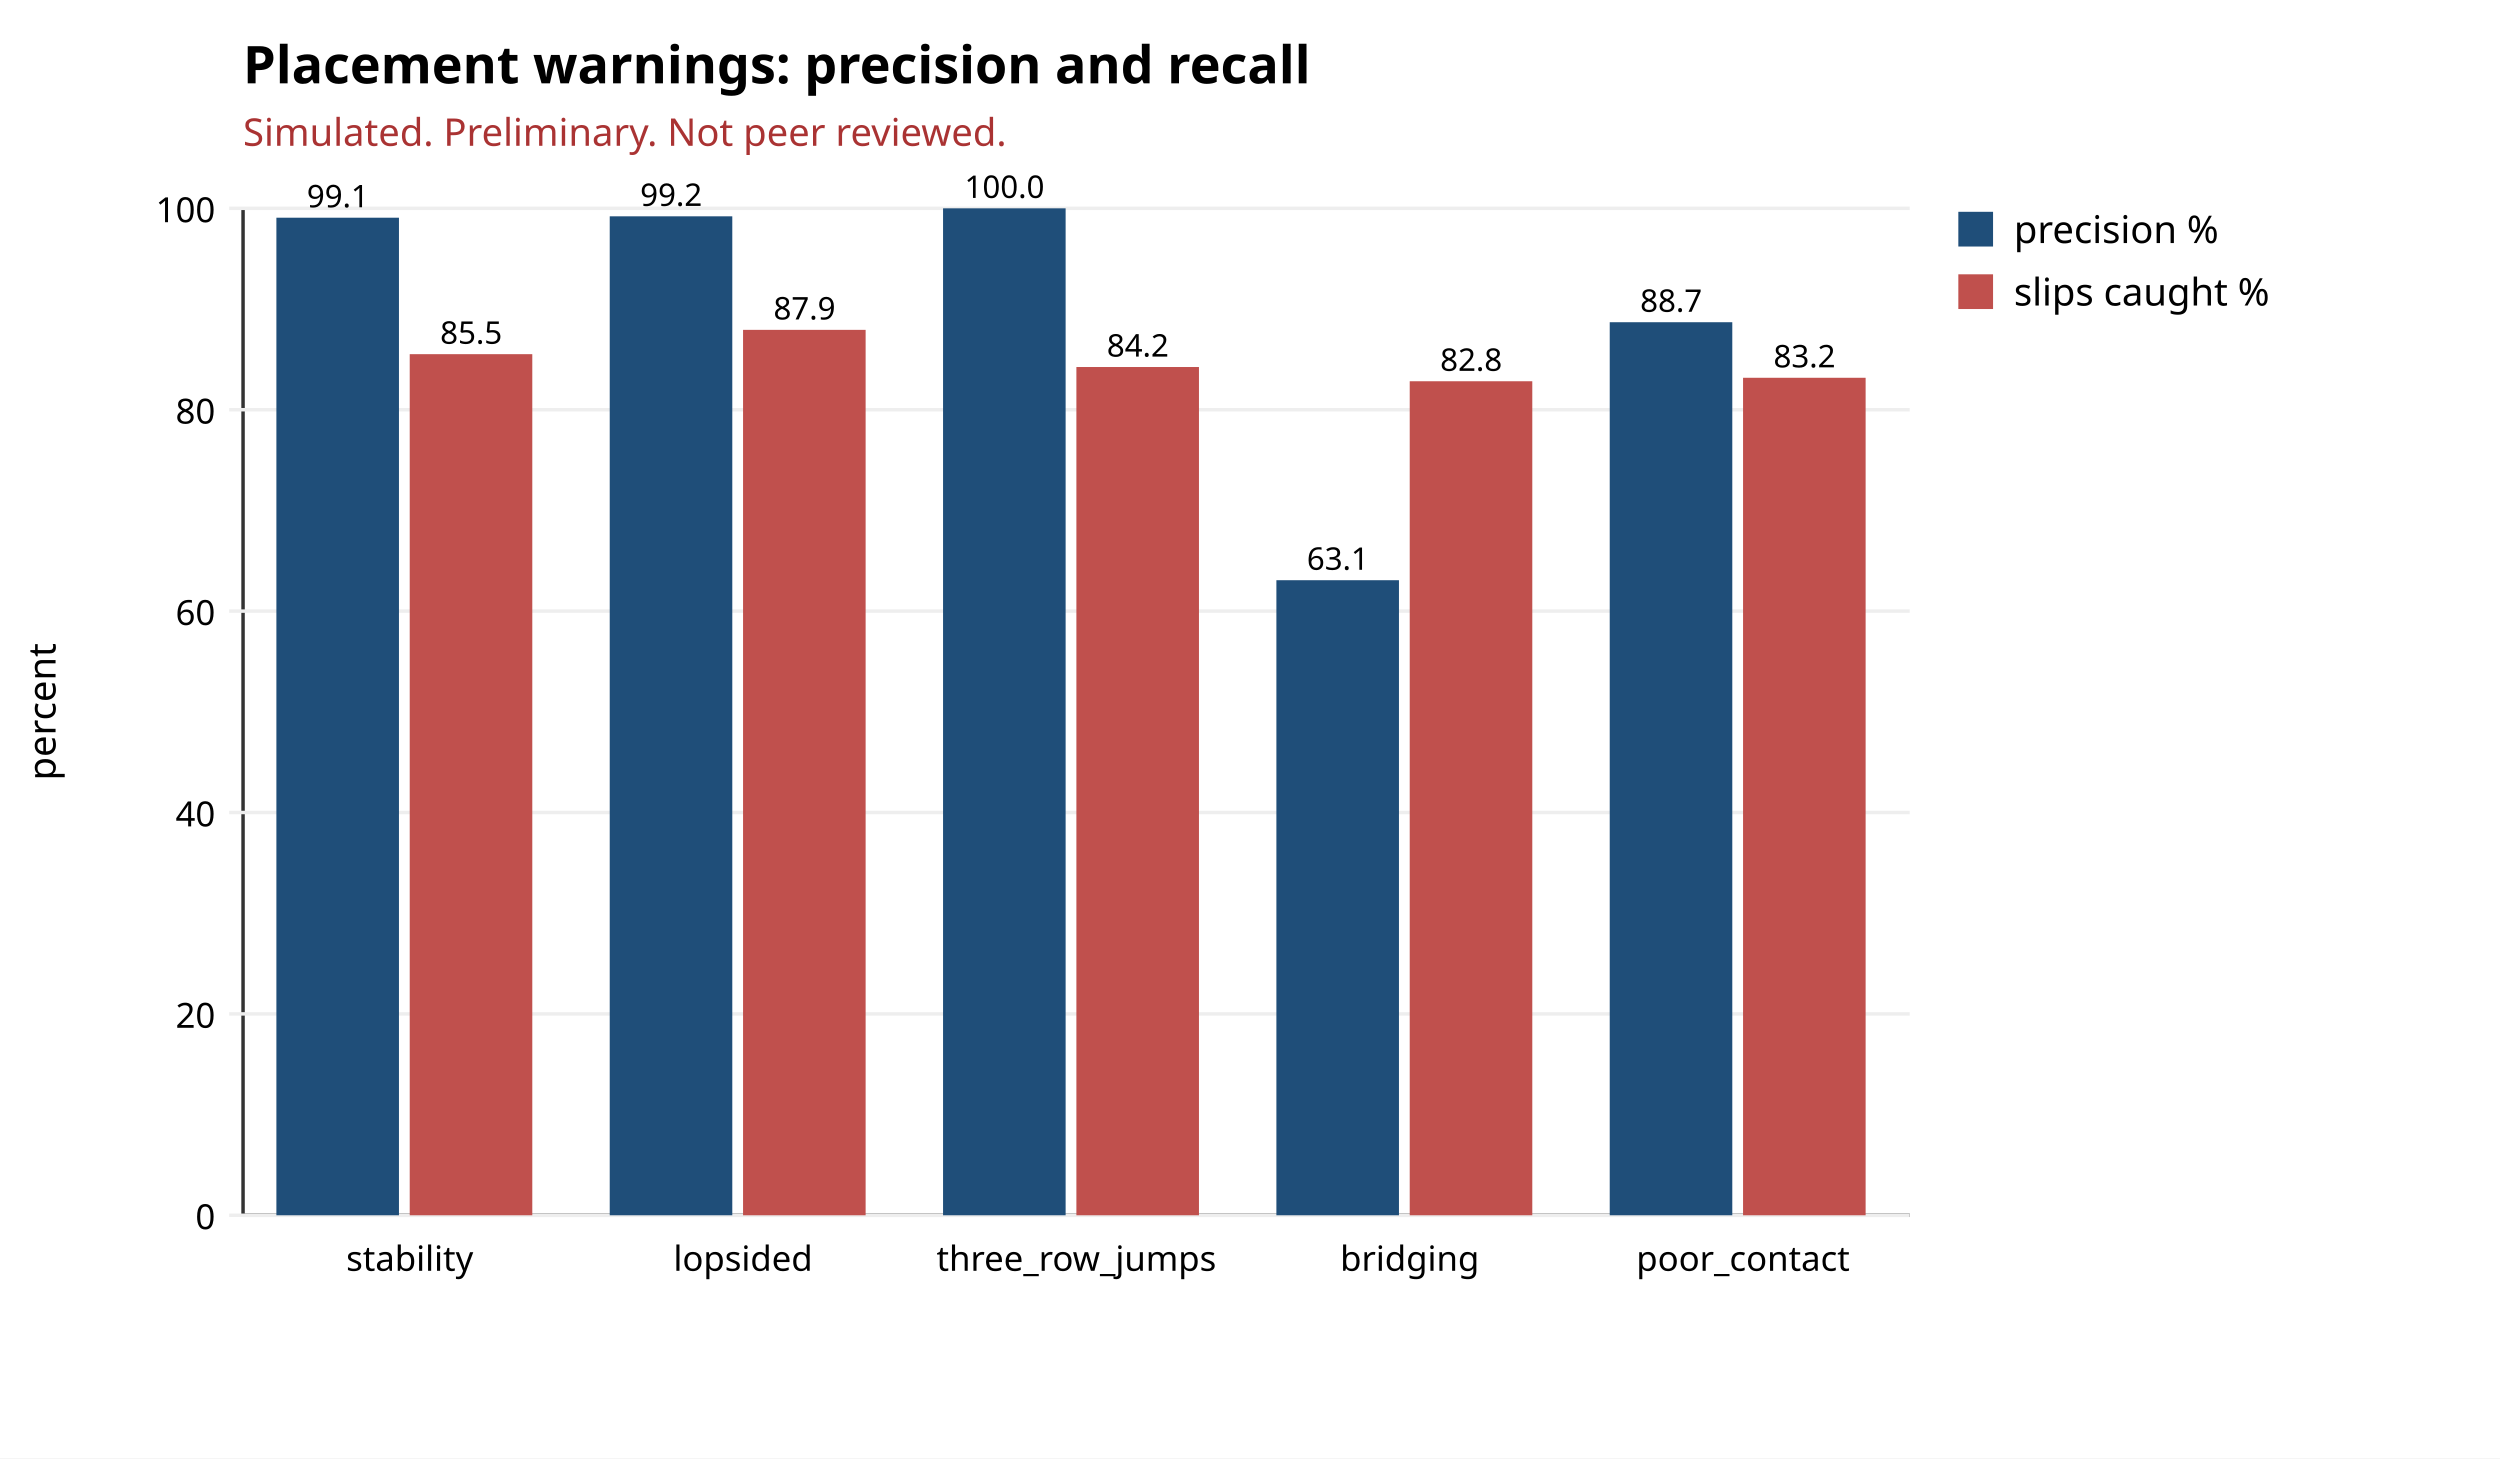
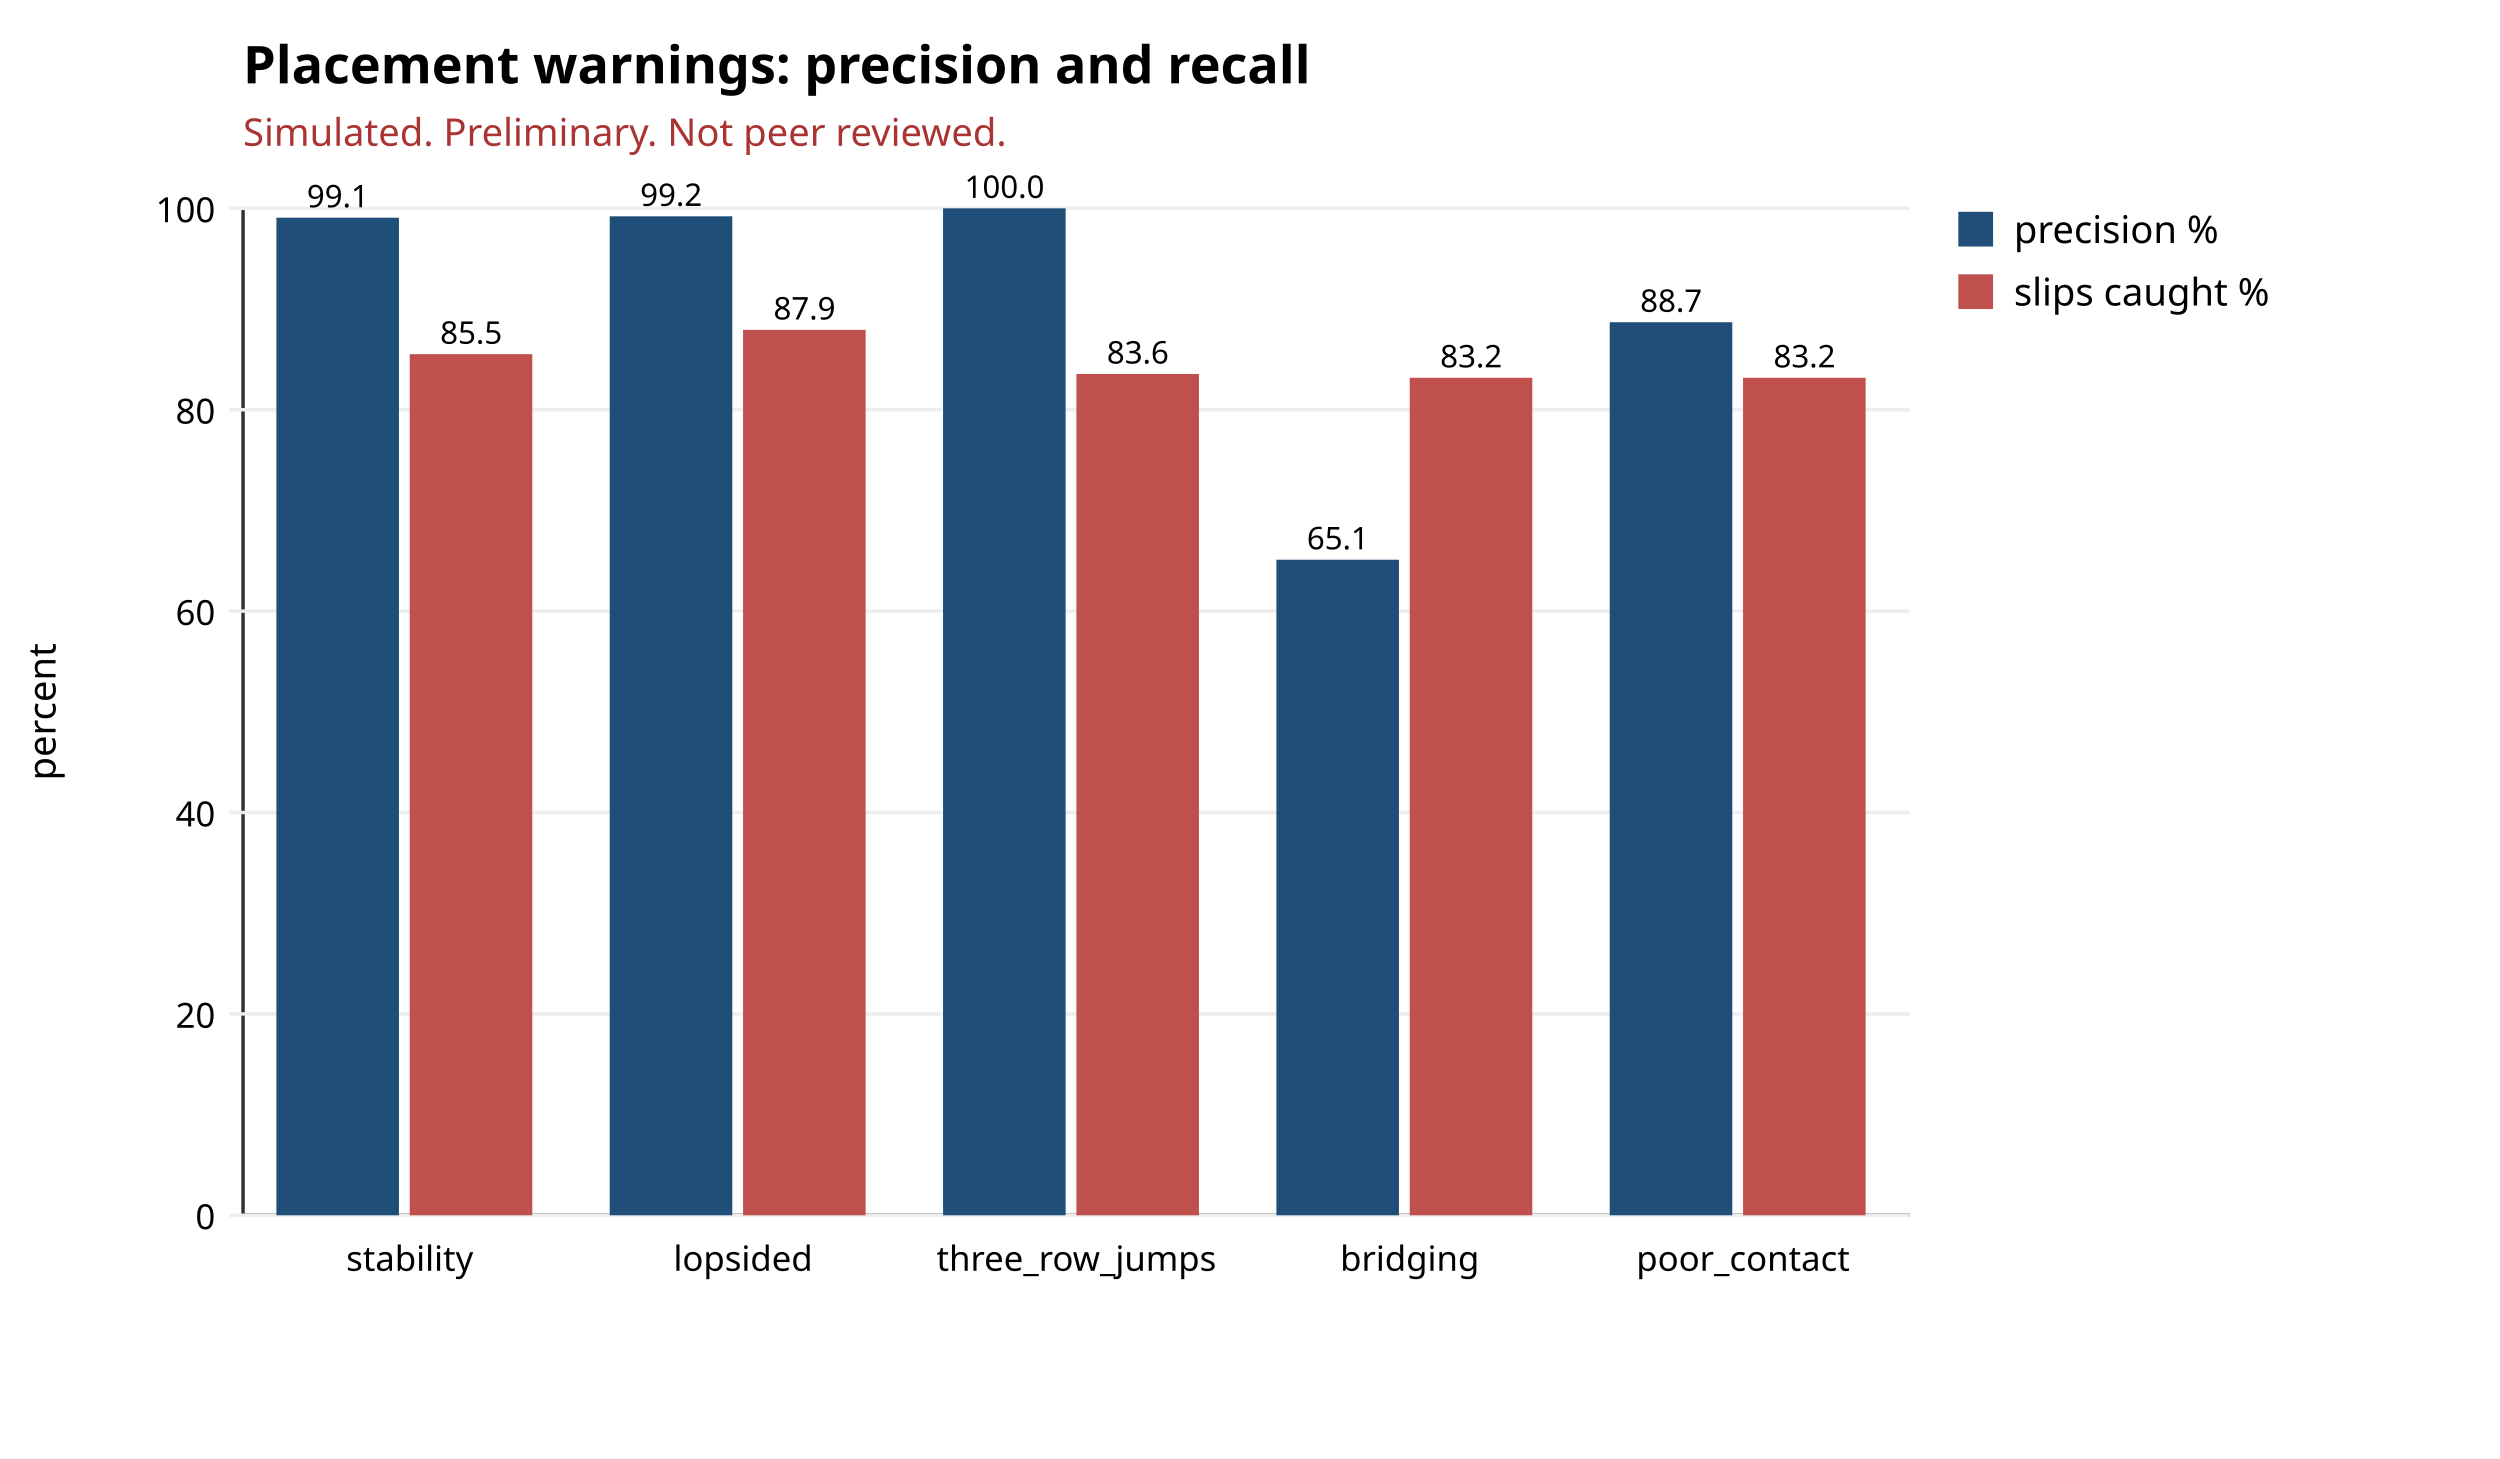
<svg xmlns="http://www.w3.org/2000/svg" width="720" height="420" viewBox="0 0 720 420" role="img" aria-label="Placement warnings: precision and recall">
  <rect width="720" height="420" fill="white" />
  <text x="70.0" y="24.0" font-size="15" text-anchor="start" font-family="system-ui, sans-serif" font-weight="600">Placement warnings: precision and recall</text>
  <text x="70.0" y="42.0" font-size="11" text-anchor="start" font-family="system-ui, sans-serif" fill="#a33">Simulated. Preliminary. Not peer reviewed.</text>
  <line x1="70" y1="350" x2="550" y2="350" stroke="#333" />
  <line x1="70" y1="60" x2="70" y2="350" stroke="#333" />
  <line x1="66" y1="350.0" x2="550" y2="350.0" stroke="#eee" />
  <text x="62.0" y="354.0" font-size="10" text-anchor="end" font-family="system-ui, sans-serif">0</text>
  <line x1="66" y1="292.0" x2="550" y2="292.0" stroke="#eee" />
  <text x="62.0" y="296.0" font-size="10" text-anchor="end" font-family="system-ui, sans-serif">20</text>
  <line x1="66" y1="234.0" x2="550" y2="234.0" stroke="#eee" />
  <text x="62.0" y="238.0" font-size="10" text-anchor="end" font-family="system-ui, sans-serif">40</text>
  <line x1="66" y1="176.0" x2="550" y2="176.0" stroke="#eee" />
  <text x="62.0" y="180.0" font-size="10" text-anchor="end" font-family="system-ui, sans-serif">60</text>
  <line x1="66" y1="118.0" x2="550" y2="118.0" stroke="#eee" />
  <text x="62.0" y="122.0" font-size="10" text-anchor="end" font-family="system-ui, sans-serif">80</text>
  <line x1="66" y1="60.0" x2="550" y2="60.0" stroke="#eee" />
  <text x="62.0" y="64.0" font-size="10" text-anchor="end" font-family="system-ui, sans-serif">100</text>
  <text x="16.0" y="205.0" font-size="11" text-anchor="middle" font-family="system-ui, sans-serif" transform="rotate(-90 16 205.0)">percent</text>
  <rect x="79.6" y="62.7" width="35.3" height="287.3" fill="#1f4e79" />
  <text x="97.3" y="59.7" font-size="9" text-anchor="middle" font-family="system-ui, sans-serif">99.1</text>
  <rect x="175.6" y="62.3" width="35.3" height="287.7" fill="#1f4e79" />
  <text x="193.3" y="59.3" font-size="9" text-anchor="middle" font-family="system-ui, sans-serif">99.2</text>
  <rect x="271.6" y="60.0" width="35.3" height="290.0" fill="#1f4e79" />
  <text x="289.3" y="57.0" font-size="9" text-anchor="middle" font-family="system-ui, sans-serif">100.0</text>
-   <rect x="367.6" y="167.1" width="35.3" height="182.9" fill="#1f4e79" />
-   <text x="385.3" y="164.1" font-size="9" text-anchor="middle" font-family="system-ui, sans-serif">63.1</text>
+   <rect x="367.6" y="161.2" width="35.3" height="188.8" fill="#1f4e79" />
+   <text x="385.3" y="158.2" font-size="9" text-anchor="middle" font-family="system-ui, sans-serif">65.1</text>
  <rect x="463.6" y="92.8" width="35.3" height="257.2" fill="#1f4e79" />
  <text x="481.3" y="89.8" font-size="9" text-anchor="middle" font-family="system-ui, sans-serif">88.7</text>
  <rect x="118.0" y="102.0" width="35.3" height="248.0" fill="#c0504d" />
  <text x="135.7" y="99.0" font-size="9" text-anchor="middle" font-family="system-ui, sans-serif">85.5</text>
  <rect x="214.0" y="95.0" width="35.3" height="255.0" fill="#c0504d" />
  <text x="231.7" y="92.0" font-size="9" text-anchor="middle" font-family="system-ui, sans-serif">87.9</text>
-   <rect x="310.0" y="105.7" width="35.3" height="244.3" fill="#c0504d" />
-   <text x="327.7" y="102.7" font-size="9" text-anchor="middle" font-family="system-ui, sans-serif">84.2</text>
-   <rect x="406.0" y="109.8" width="35.3" height="240.2" fill="#c0504d" />
-   <text x="423.7" y="106.8" font-size="9" text-anchor="middle" font-family="system-ui, sans-serif">82.8</text>
+   <rect x="310.0" y="107.7" width="35.3" height="242.3" fill="#c0504d" />
+   <text x="327.7" y="104.7" font-size="9" text-anchor="middle" font-family="system-ui, sans-serif">83.6</text>
+   <rect x="406.0" y="108.8" width="35.3" height="241.2" fill="#c0504d" />
+   <text x="423.7" y="105.8" font-size="9" text-anchor="middle" font-family="system-ui, sans-serif">83.2</text>
  <rect x="502.0" y="108.8" width="35.3" height="241.2" fill="#c0504d" />
  <text x="519.7" y="105.8" font-size="9" text-anchor="middle" font-family="system-ui, sans-serif">83.2</text>
  <text x="118.0" y="366.0" font-size="10" text-anchor="middle" font-family="system-ui, sans-serif">stability</text>
  <text x="214.0" y="366.0" font-size="10" text-anchor="middle" font-family="system-ui, sans-serif">lopsided</text>
  <text x="310.0" y="366.0" font-size="10" text-anchor="middle" font-family="system-ui, sans-serif">three_row_jumps</text>
  <text x="406.0" y="366.0" font-size="10" text-anchor="middle" font-family="system-ui, sans-serif">bridging</text>
  <text x="502.0" y="366.0" font-size="10" text-anchor="middle" font-family="system-ui, sans-serif">poor_contact</text>
  <rect x="564" y="61" width="10" height="10" fill="#1f4e79" />
  <text x="580.0" y="70.0" font-size="11" text-anchor="start" font-family="system-ui, sans-serif">precision %</text>
  <rect x="564" y="79" width="10" height="10" fill="#c0504d" />
  <text x="580.0" y="88.0" font-size="11" text-anchor="start" font-family="system-ui, sans-serif">slips caught %</text>
</svg>
